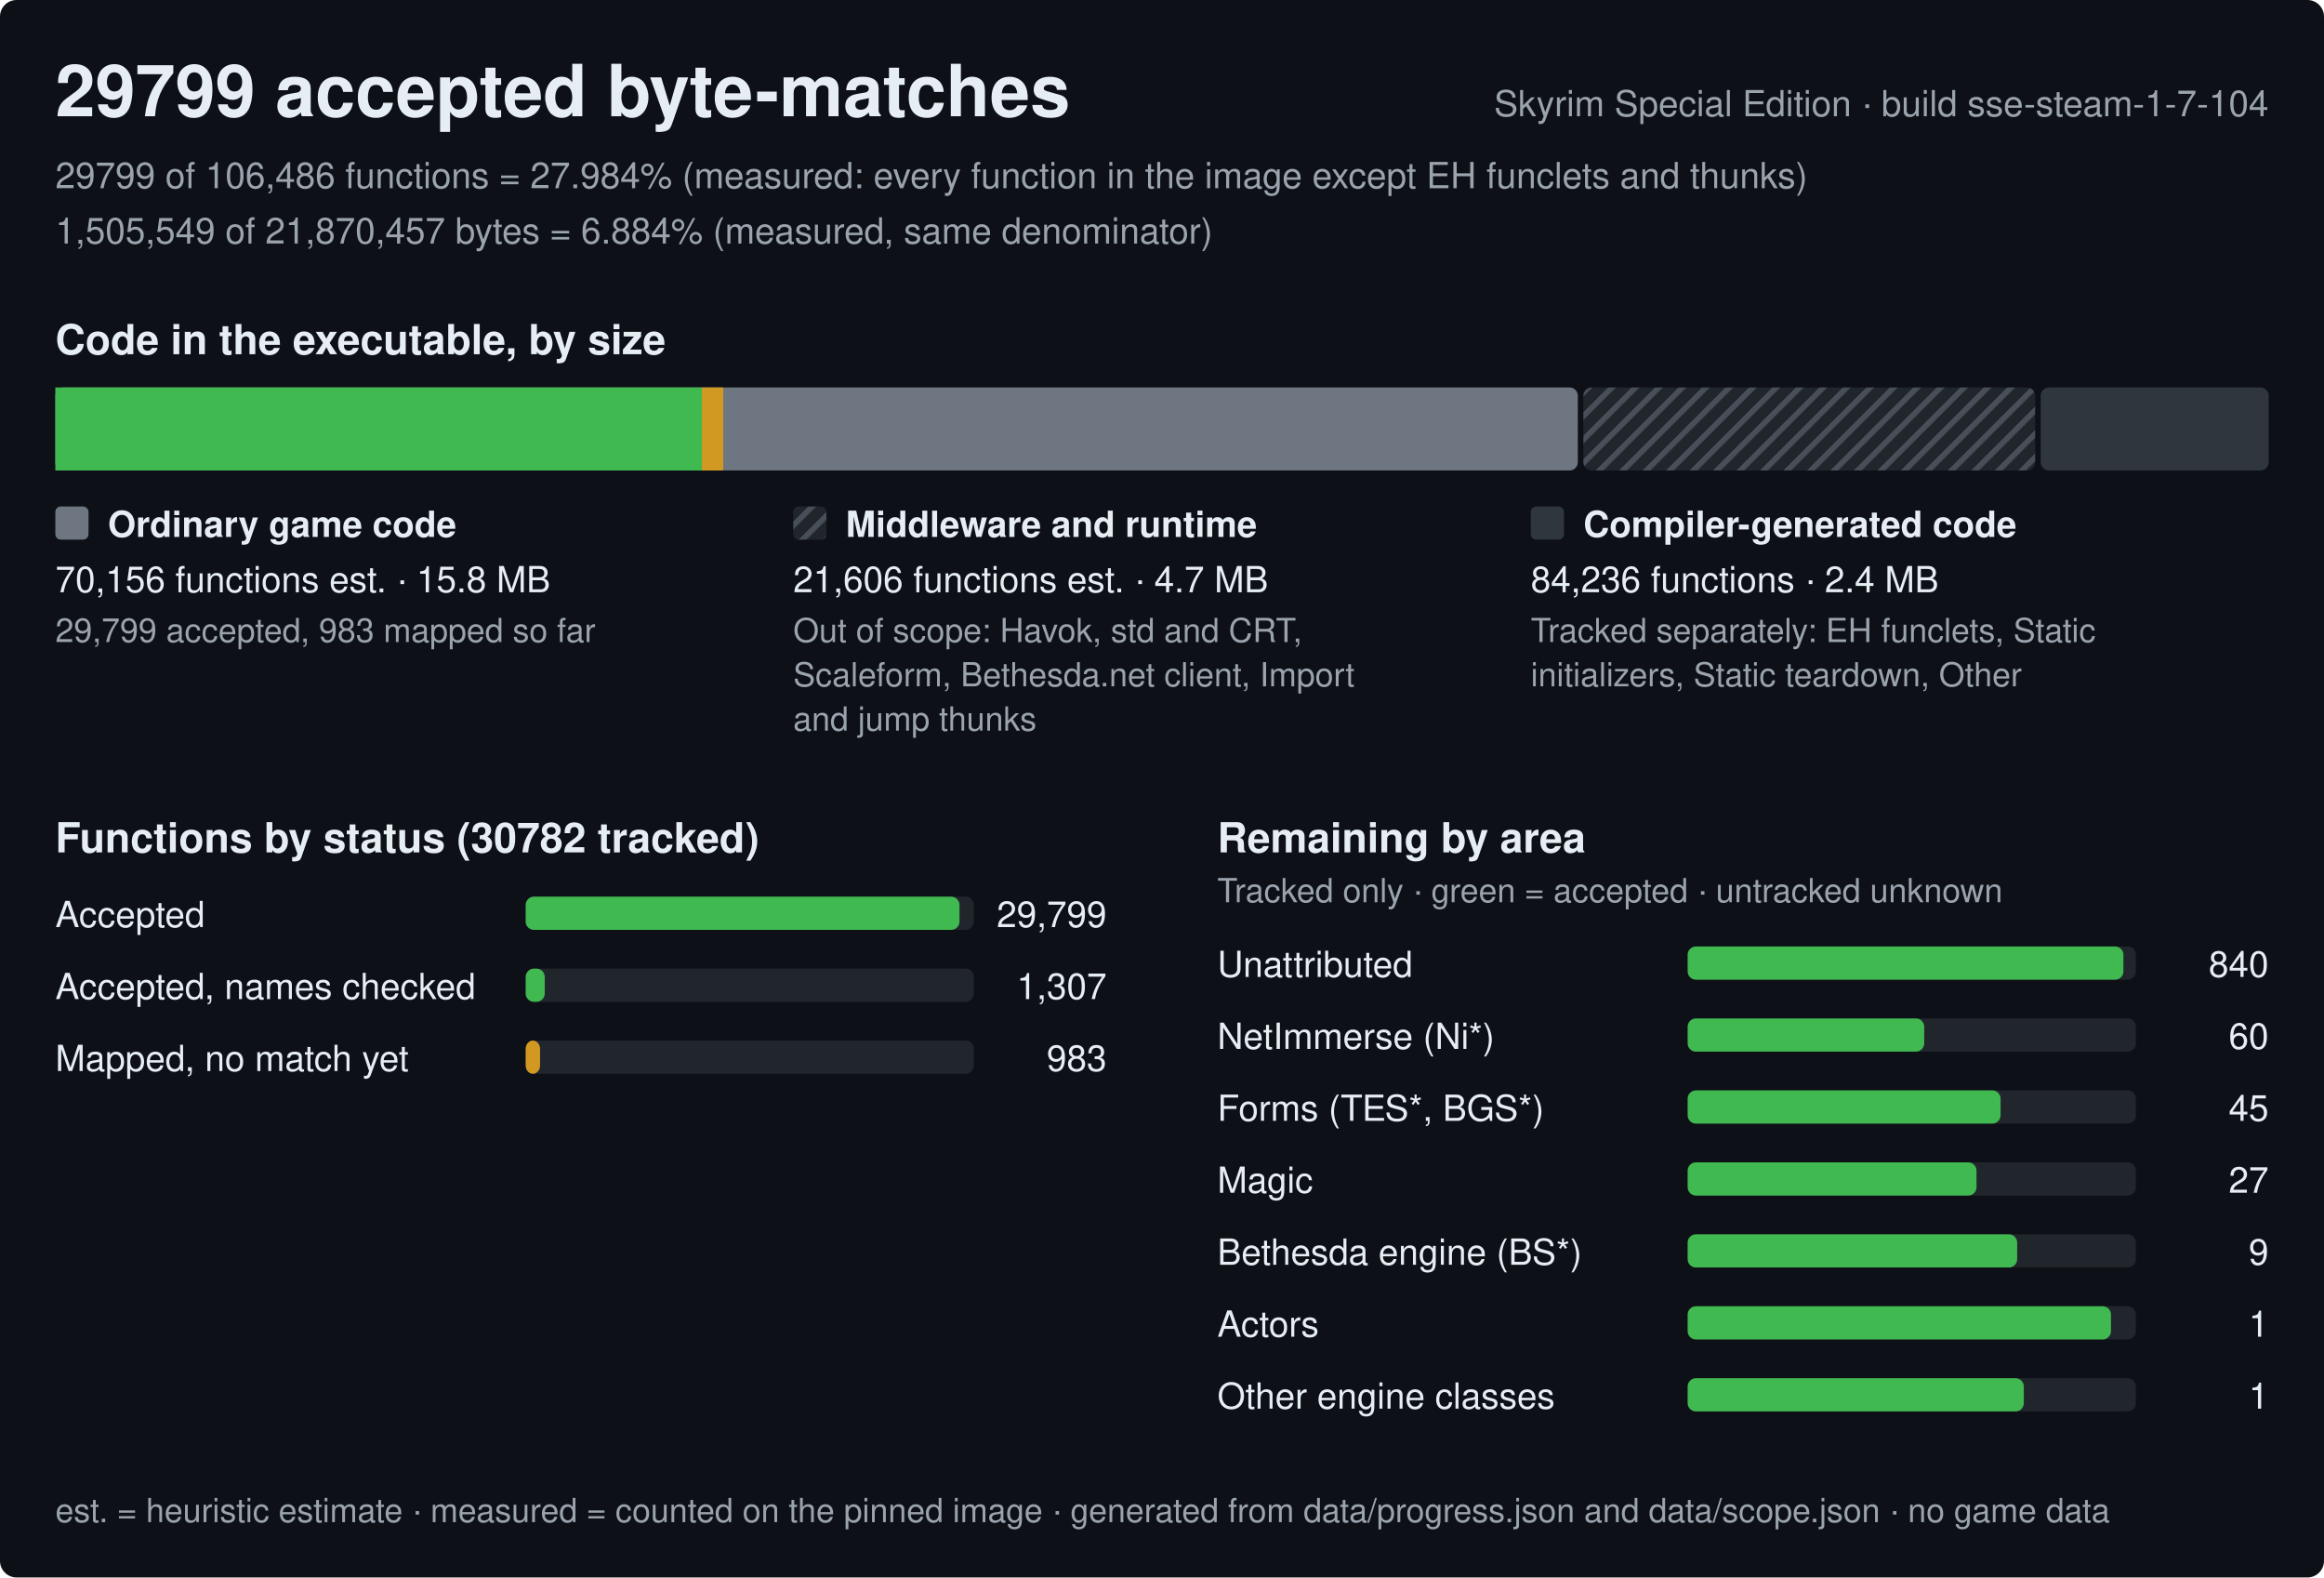
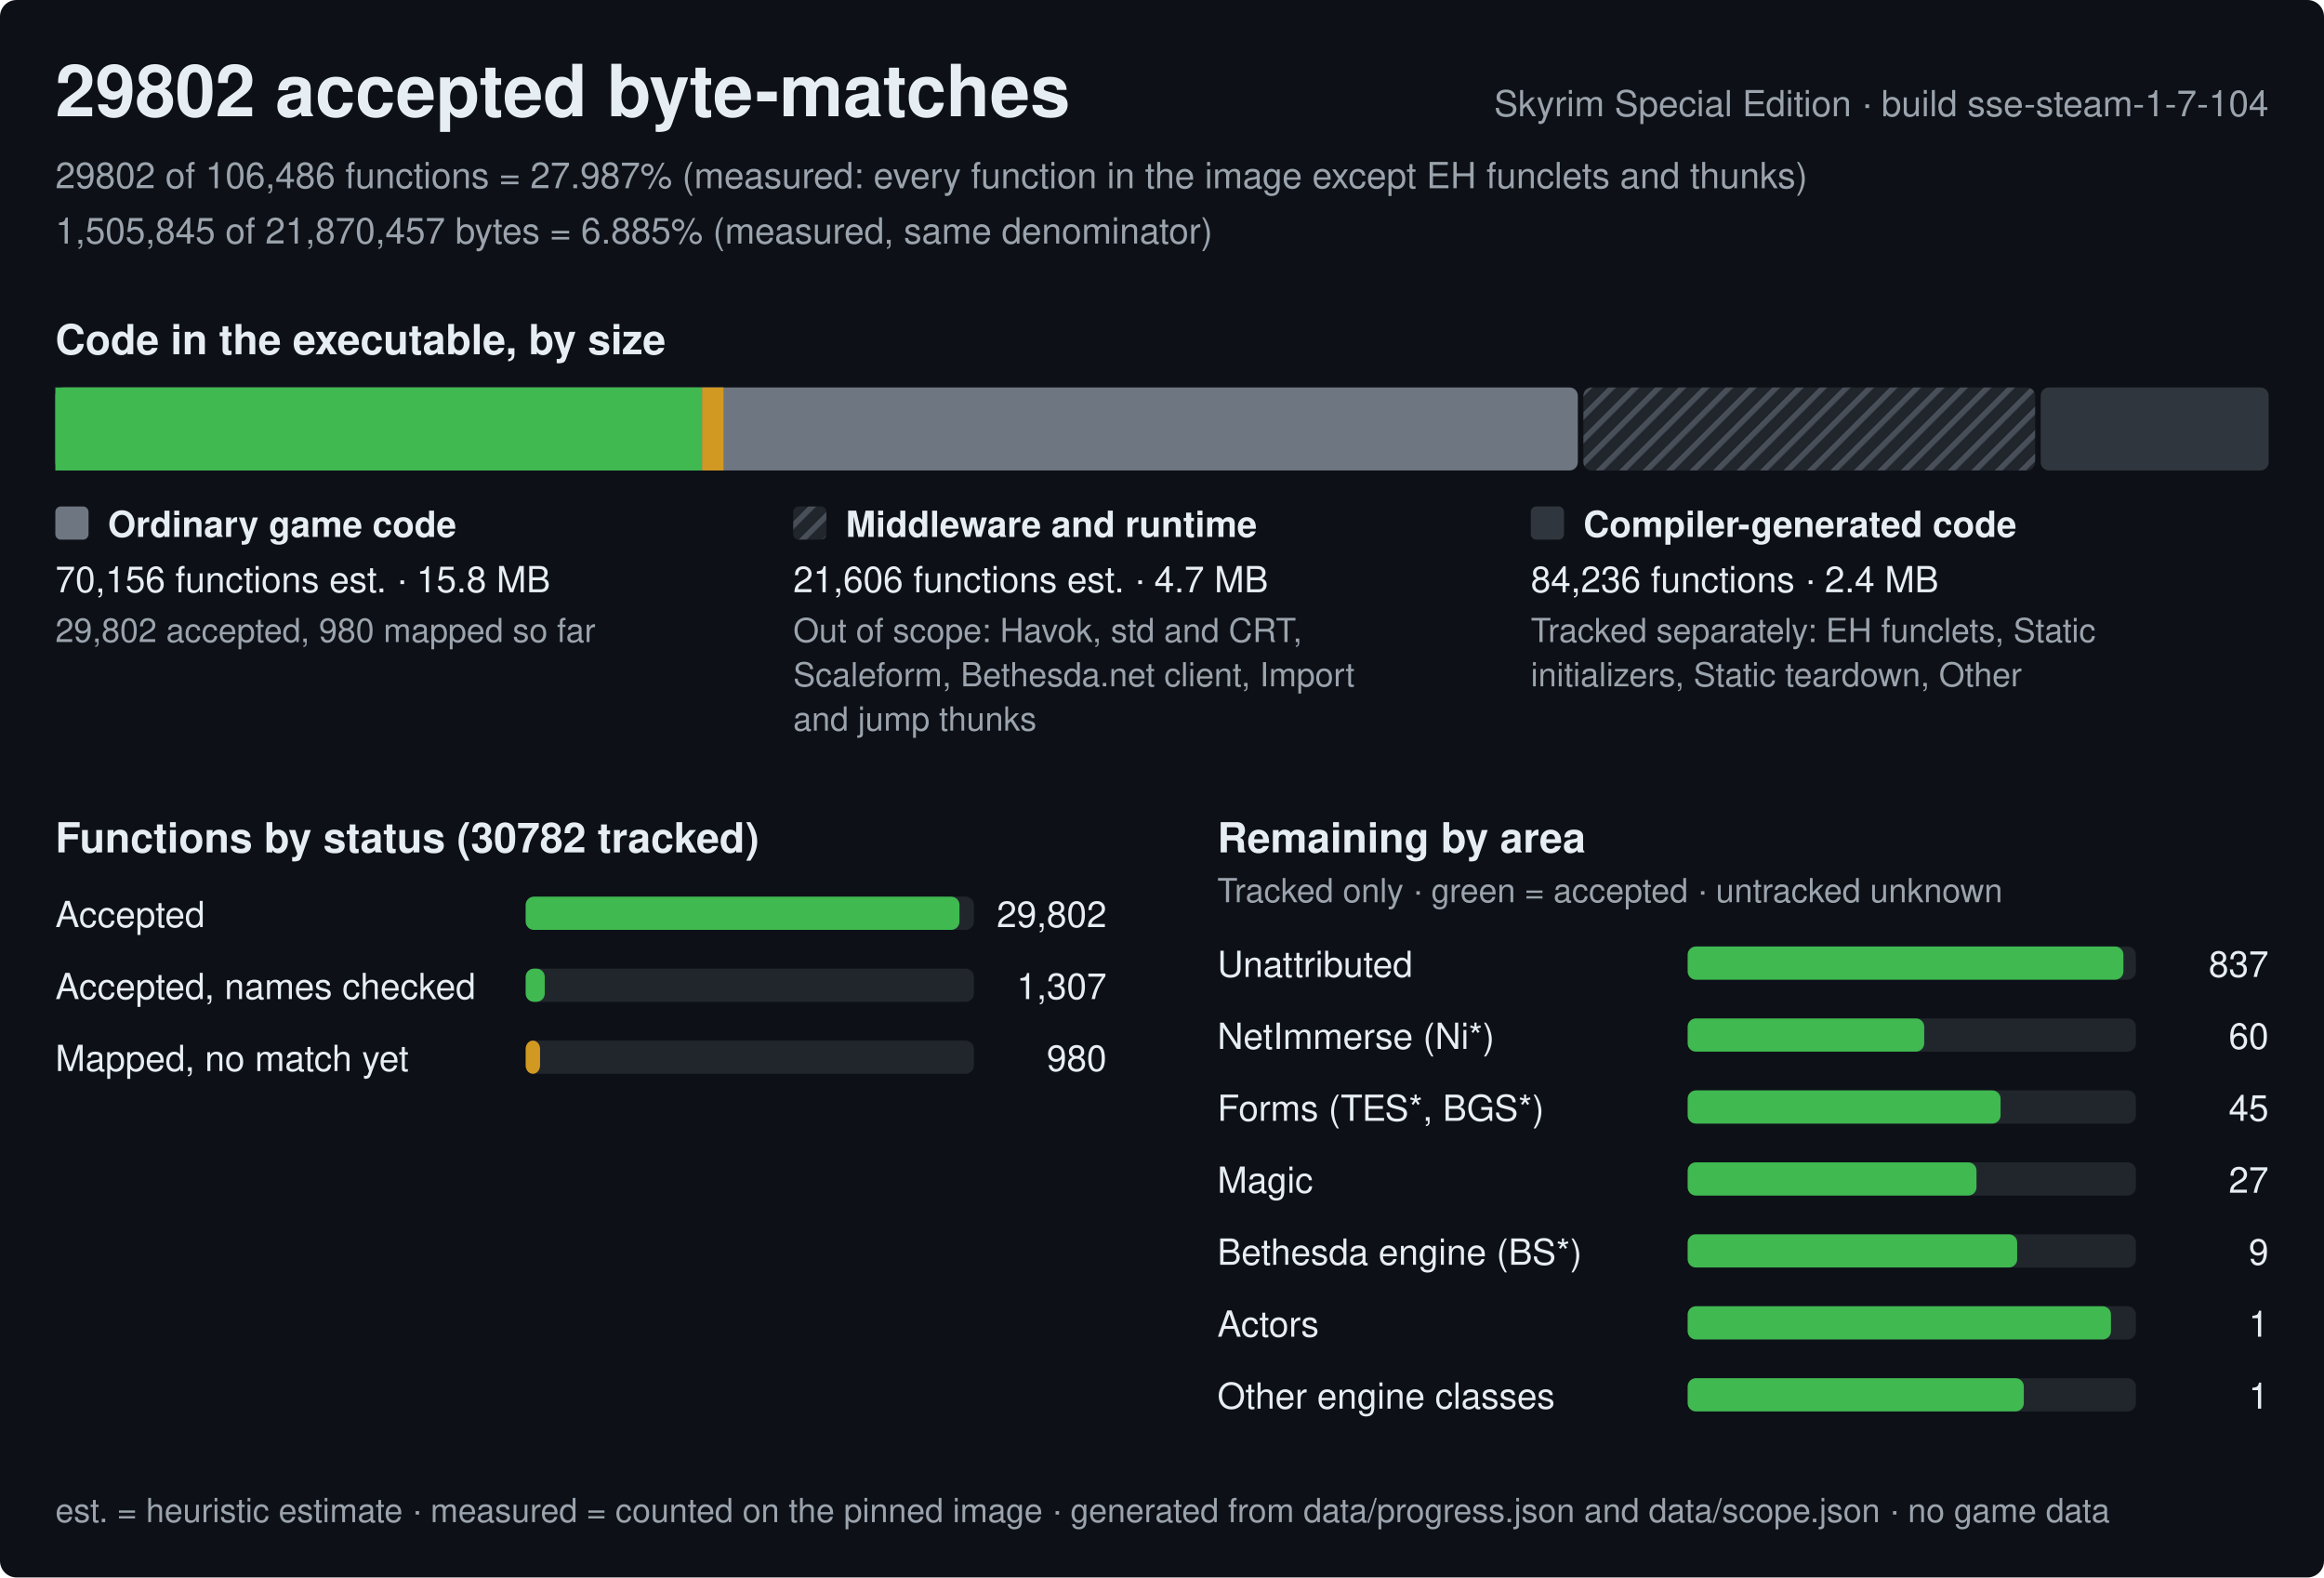
<svg xmlns="http://www.w3.org/2000/svg" width="840" height="570" viewBox="0 0 840 570" role="img" aria-label="Progress of the Skyrim Special Edition byte-matching reconstruction, build sse-steam-1-7-104">
  <style>text{font-family:-apple-system,BlinkMacSystemFont,'Segoe UI',Helvetica,Arial,sans-serif;fill:#e6edf3;white-space:pre}.h{font-size:26px;font-weight:600}.st{font-size:15px;font-weight:600}.lb{font-size:13px;font-weight:600}.bl{font-size:12px;font-weight:600;stroke:#0d1117;stroke-width:3px;paint-order:stroke;stroke-linejoin:round}.rl{font-size:13px}.fn{font-size:12px;fill:#9ba3ad}.mu{fill:#9ba3ad}</style>
  <defs>
    <pattern id="hx" width="6" height="6" patternUnits="userSpaceOnUse" patternTransform="rotate(45)">
      <rect width="6" height="6" fill="#21262d" />
      <rect width="2" height="6" fill="#484f58" />
    </pattern>
  </defs>
  <rect width="840" height="570" rx="6" fill="#0d1117" />
-   <text x="20" y="42" class="h">29799 accepted byte-matches</text>
+   <text x="20" y="42" class="h">29802 accepted byte-matches</text>
  <text x="820" y="42" class="rl mu" text-anchor="end">Skyrim Special Edition · build sse-steam-1-7-104</text>
-   <text x="20" y="68" class="rl mu">29799 of 106,486 functions = 27.984% (measured: every function in the image except EH funclets and thunks)</text>
-   <text x="20" y="88" class="rl mu">1,505,549 of 21,870,457 bytes = 6.884% (measured, same denominator)</text>
+   <text x="20" y="68" class="rl mu">29802 of 106,486 functions = 27.987% (measured: every function in the image except EH funclets and thunks)</text>
+   <text x="20" y="88" class="rl mu">1,505,845 of 21,870,457 bytes = 6.885% (measured, same denominator)</text>
  <text x="20" y="128" class="st">Code in the executable, by size</text>
  <rect x="20" y="140" width="550.3" height="30" rx="3" fill="#6e7681" />
-   <rect x="20" y="140" width="233.7" height="30" fill="#3fb950" />
-   <rect x="253.7" y="140" width="7.7" height="30" fill="#d29922" />
+   <rect x="20" y="140" width="233.8" height="30" fill="#3fb950" />
+   <rect x="253.8" y="140" width="7.7" height="30" fill="#d29922" />
  <rect x="572.3" y="140" width="163.3" height="30" rx="3" fill="url(#hx)" />
  <rect x="737.6" y="140" width="82.4" height="30" rx="3" fill="#30363d" />
  <rect x="20" y="183" width="12" height="12" rx="2" fill="#6e7681" />
  <text x="39" y="194" class="lb">Ordinary game code</text>
  <text x="20" y="214" class="rl">70,156 functions est. · 15.8 MB</text>
-   <text x="20" y="232" class="fn">29,799 accepted, 983 mapped so far</text>
+   <text x="20" y="232" class="fn">29,802 accepted, 980 mapped so far</text>
  <rect x="286.7" y="183" width="12" height="12" rx="2" fill="url(#hx)" />
  <text x="305.7" y="194" class="lb">Middleware and runtime</text>
  <text x="286.7" y="214" class="rl">21,606 functions est. · 4.7 MB</text>
  <text x="286.7" y="232" class="fn">Out of scope: Havok, std and CRT,</text>
  <text x="286.7" y="248" class="fn">Scaleform, Bethesda.net client, Import</text>
  <text x="286.7" y="264" class="fn">and jump thunks</text>
  <rect x="553.3" y="183" width="12" height="12" rx="2" fill="#30363d" />
  <text x="572.3" y="194" class="lb">Compiler-generated code</text>
  <text x="553.3" y="214" class="rl">84,236 functions · 2.4 MB</text>
  <text x="553.3" y="232" class="fn">Tracked separately: EH funclets, Static</text>
  <text x="553.3" y="248" class="fn">initializers, Static teardown, Other</text>
  <text x="20" y="308" class="st">Functions by status (30782 tracked)</text>
  <text x="20" y="335" class="rl">Accepted</text>
  <rect x="190" y="324" width="162.0" height="12" rx="3" fill="#21262d" />
  <rect x="190" y="324" width="156.8" height="12" rx="3" fill="#3fb950" />
-   <text x="400.0" y="335" class="rl" text-anchor="end">29,799</text>
+   <text x="400.0" y="335" class="rl" text-anchor="end">29,802</text>
  <text x="20" y="361" class="rl">Accepted, names checked</text>
  <rect x="190" y="350" width="162.0" height="12" rx="3" fill="#21262d" />
  <rect x="190" y="350" width="6.9" height="12" rx="3" fill="#3fb950" />
  <text x="400.0" y="361" class="rl" text-anchor="end">1,307</text>
  <text x="20" y="387" class="rl">Mapped, no match yet</text>
  <rect x="190" y="376" width="162.0" height="12" rx="3" fill="#21262d" />
  <rect x="190" y="376" width="5.2" height="12" rx="3" fill="#d29922" />
-   <text x="400.0" y="387" class="rl" text-anchor="end">983</text>
+   <text x="400.0" y="387" class="rl" text-anchor="end">980</text>
  <text x="440.0" y="308" class="st">Remaining by area</text>
  <text x="440.0" y="326" class="fn">Tracked only · green = accepted · untracked unknown</text>
  <text x="440.0" y="353" class="rl">Unattributed</text>
  <rect x="610.0" y="342" width="162.0" height="12" rx="3" fill="#21262d" />
  <rect x="610.0" y="342" width="157.5" height="12" rx="3" fill="#3fb950" />
-   <text x="820.0" y="353" class="rl" text-anchor="end">840</text>
+   <text x="820.0" y="353" class="rl" text-anchor="end">837</text>
  <text x="440.0" y="379" class="rl">NetImmerse (Ni*)</text>
  <rect x="610.0" y="368" width="162.0" height="12" rx="3" fill="#21262d" />
  <rect x="610.0" y="368" width="85.5" height="12" rx="3" fill="#3fb950" />
  <text x="820.0" y="379" class="rl" text-anchor="end">60</text>
  <text x="440.0" y="405" class="rl">Forms (TES*, BGS*)</text>
  <rect x="610.0" y="394" width="162.0" height="12" rx="3" fill="#21262d" />
  <rect x="610.0" y="394" width="113.1" height="12" rx="3" fill="#3fb950" />
  <text x="820.0" y="405" class="rl" text-anchor="end">45</text>
  <text x="440.0" y="431" class="rl">Magic</text>
  <rect x="610.0" y="420" width="162.0" height="12" rx="3" fill="#21262d" />
  <rect x="610.0" y="420" width="104.4" height="12" rx="3" fill="#3fb950" />
  <text x="820.0" y="431" class="rl" text-anchor="end">27</text>
  <text x="440.0" y="457" class="rl">Bethesda engine (BS*)</text>
  <rect x="610.0" y="446" width="162.0" height="12" rx="3" fill="#21262d" />
  <rect x="610.0" y="446" width="119.1" height="12" rx="3" fill="#3fb950" />
  <text x="820.0" y="457" class="rl" text-anchor="end">9</text>
  <text x="440.0" y="483" class="rl">Actors</text>
  <rect x="610.0" y="472" width="162.0" height="12" rx="3" fill="#21262d" />
  <rect x="610.0" y="472" width="153" height="12" rx="3" fill="#3fb950" />
  <text x="820.0" y="483" class="rl" text-anchor="end">1</text>
  <text x="440.0" y="509" class="rl">Other engine classes</text>
  <rect x="610.0" y="498" width="162.0" height="12" rx="3" fill="#21262d" />
  <rect x="610.0" y="498" width="121.5" height="12" rx="3" fill="#3fb950" />
  <text x="820.0" y="509" class="rl" text-anchor="end">1</text>
  <text x="20" y="550" class="fn">est. = heuristic estimate · measured = counted on the pinned image · generated from data/progress.json and data/scope.json · no game data</text>
</svg>
